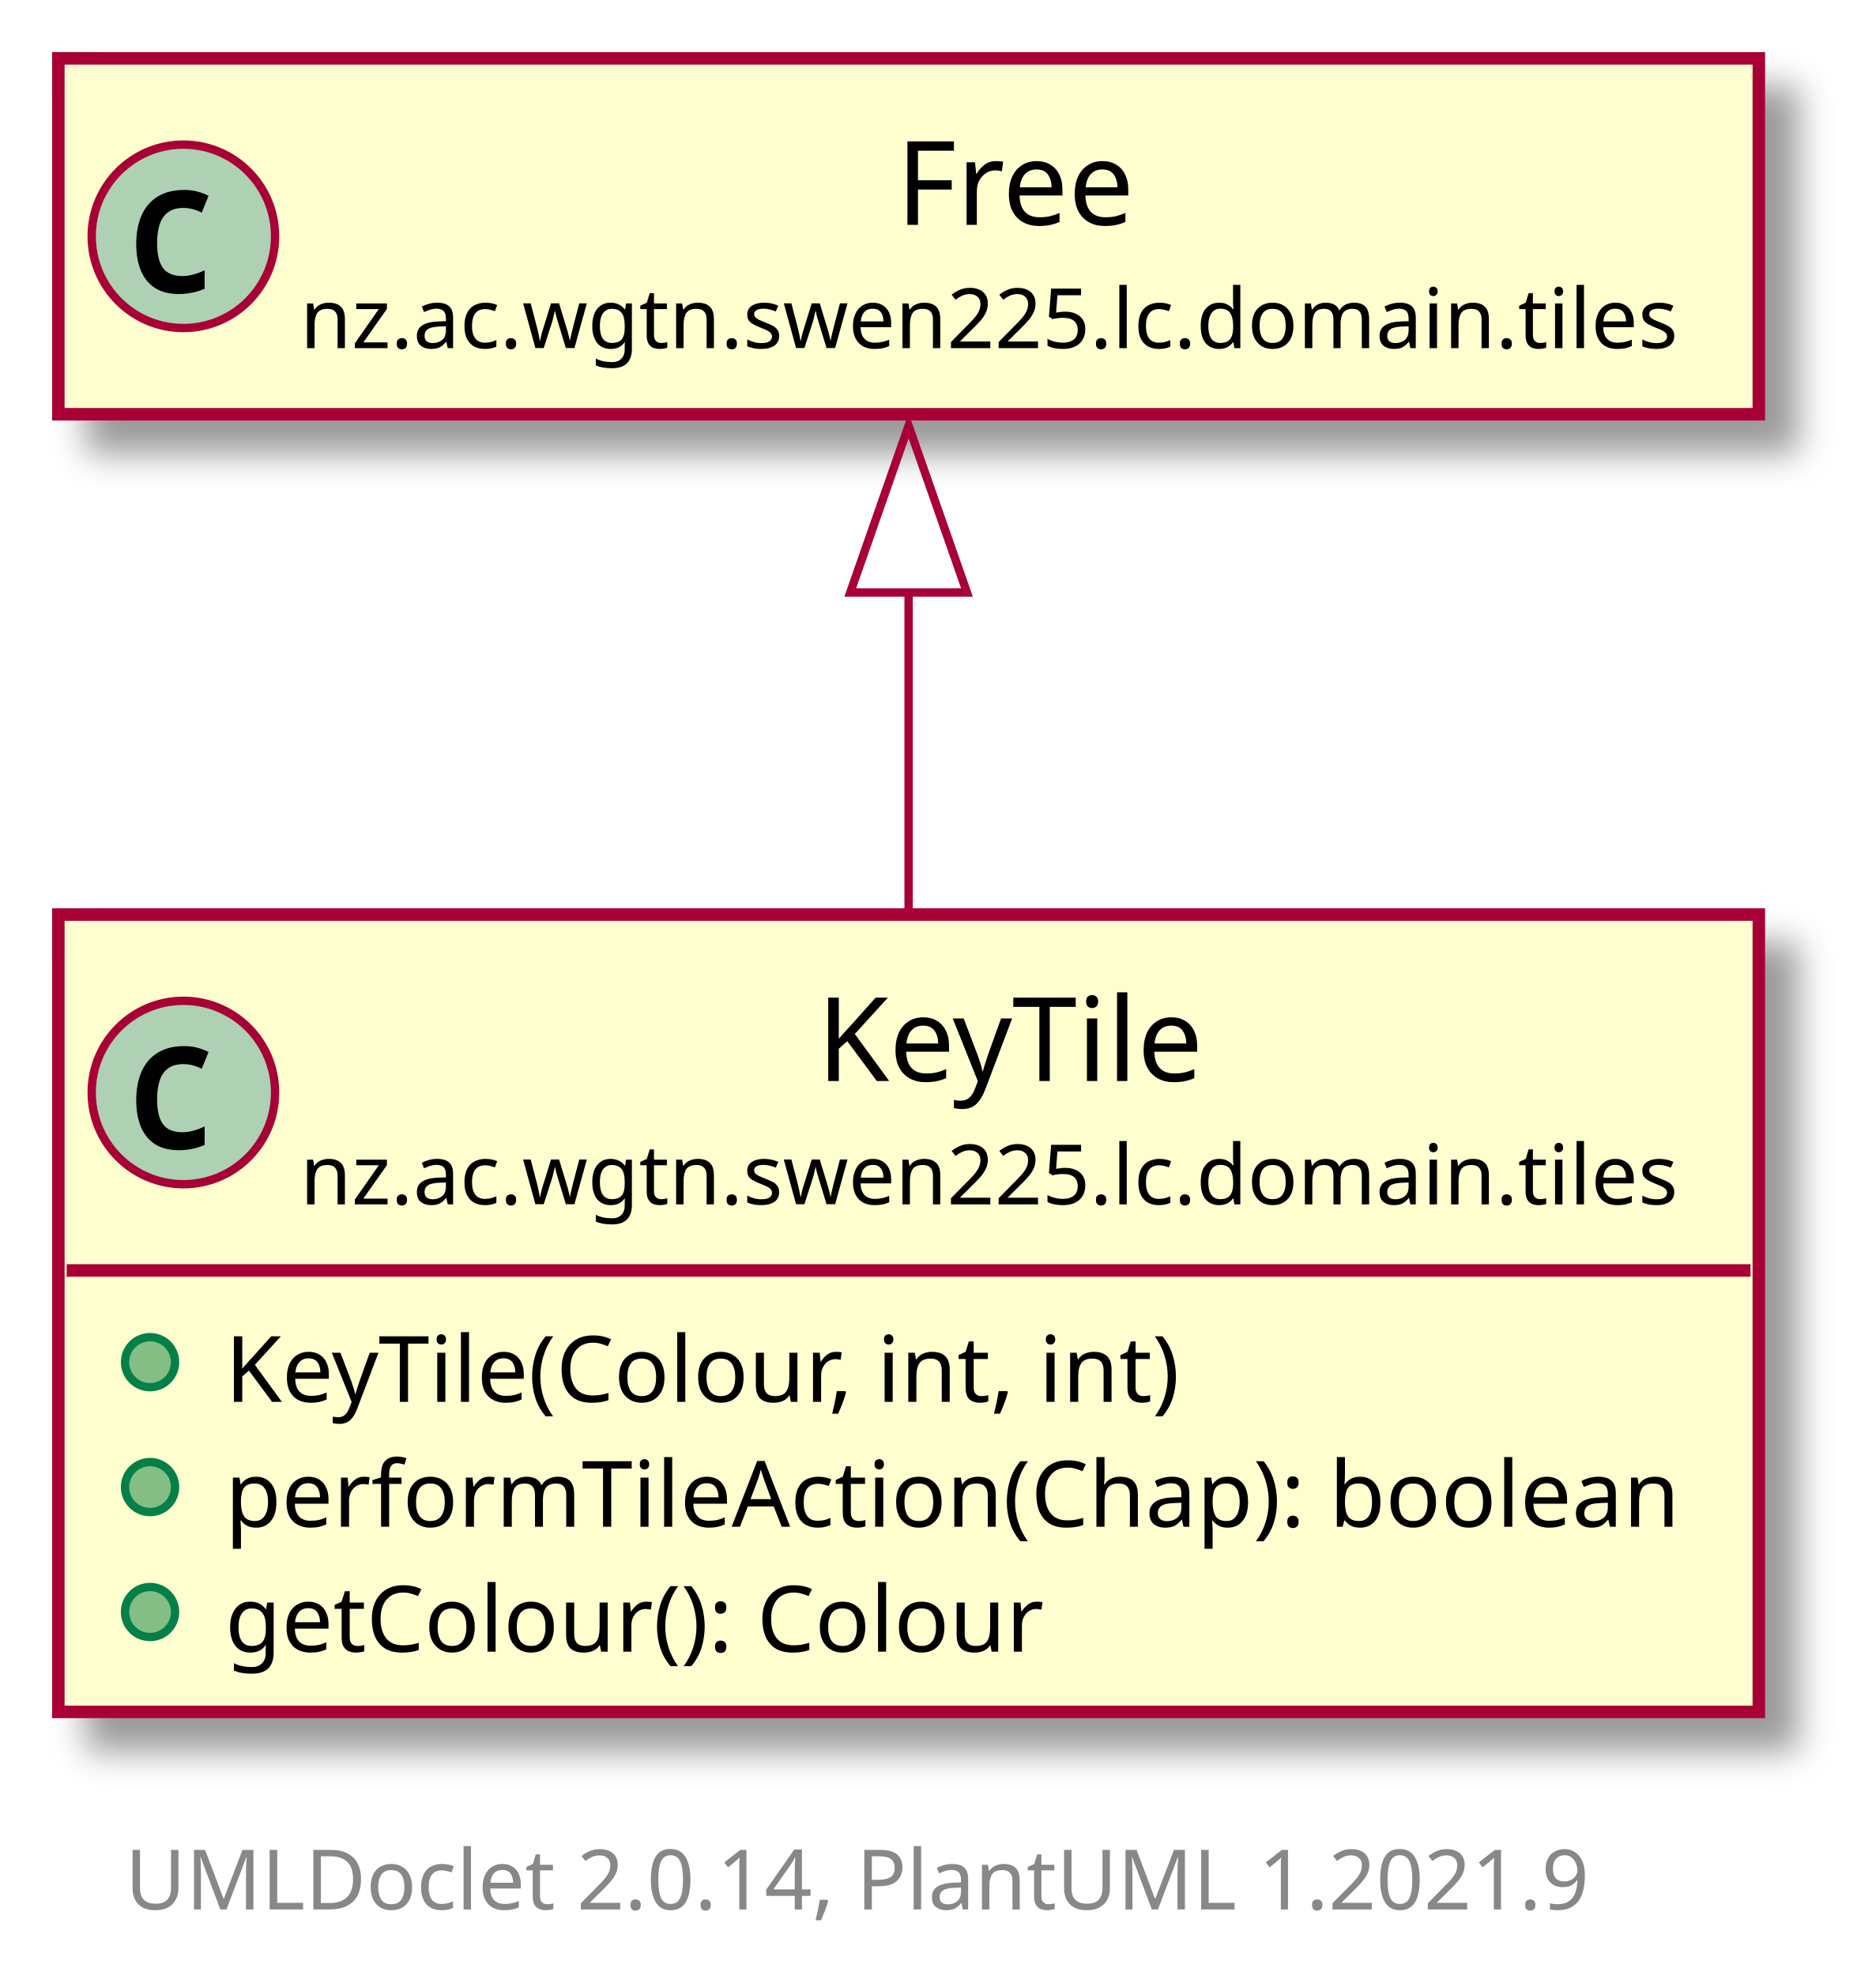
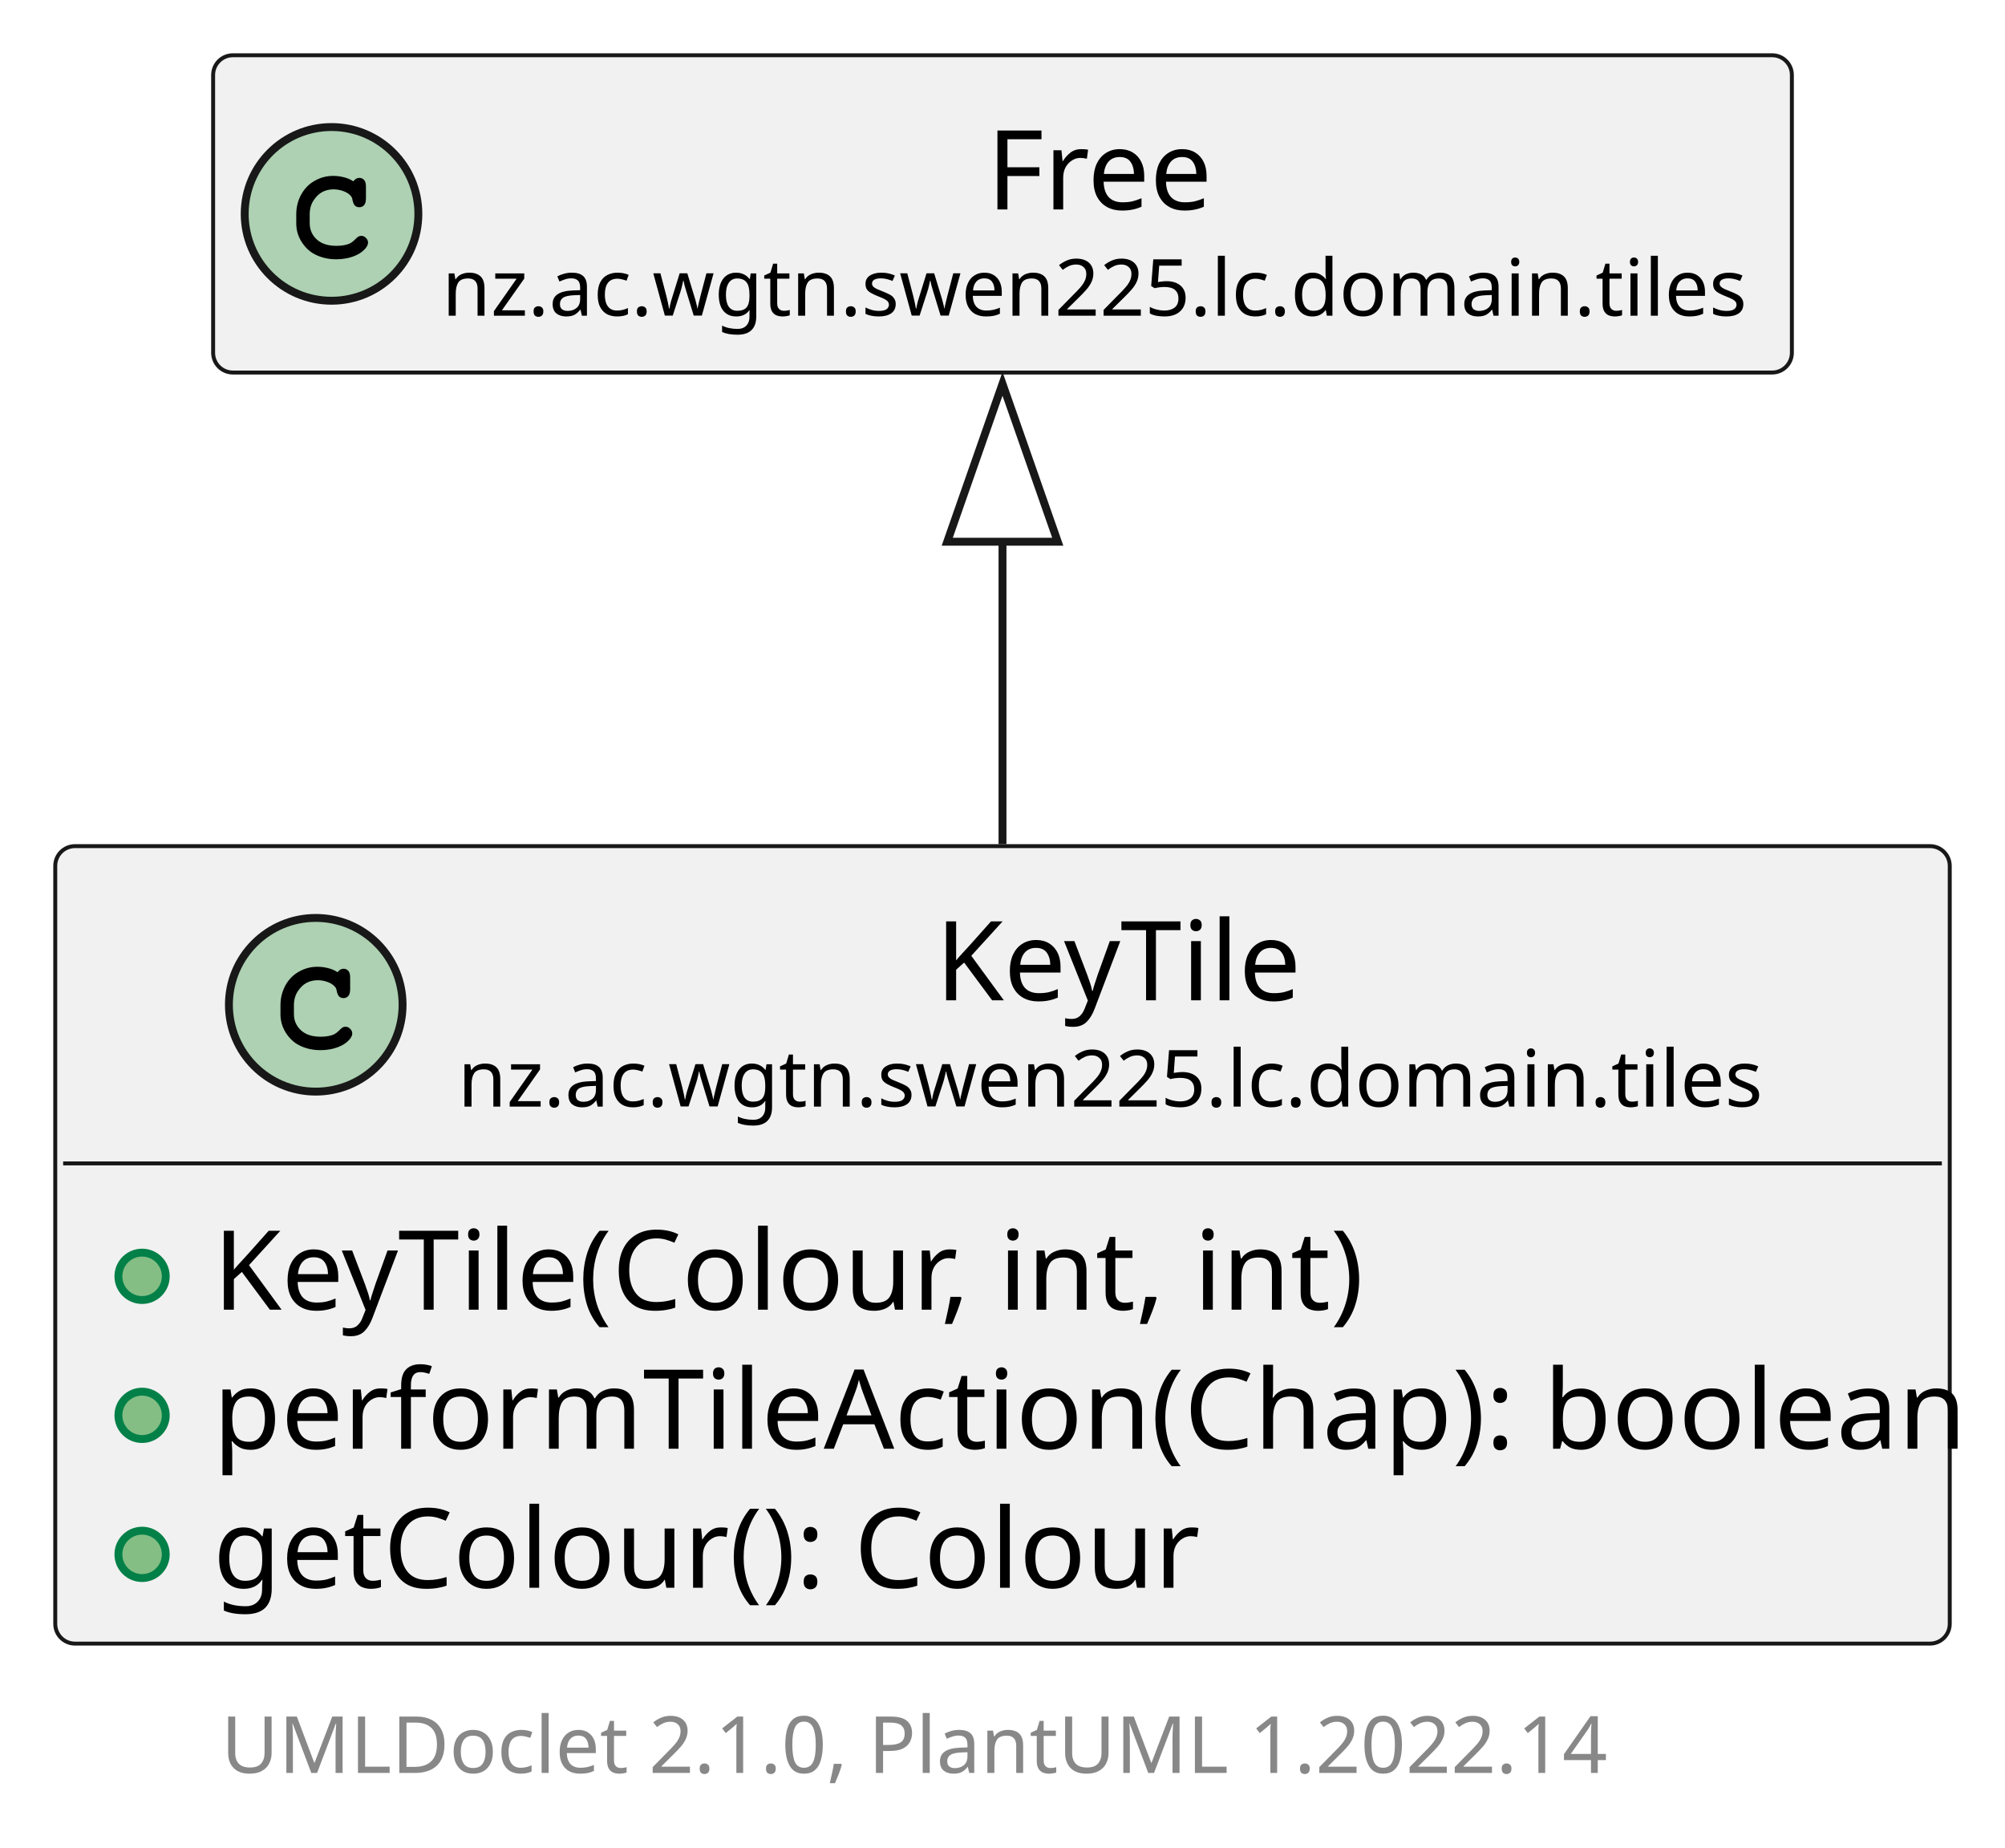
- <svg xmlns="http://www.w3.org/2000/svg" xmlns:xlink="http://www.w3.org/1999/xlink" contentScriptType="application/ecmascript" contentStyleType="text/css" height="237px" preserveAspectRatio="none" style="width:225px;height:237px;background:#FFFFFF;" version="1.1" viewBox="0 0 225 237" width="225px" zoomAndPan="magnify">
-   <defs>
-     <filter height="300%" id="f1ns7d5owynp0a" width="300%" x="-1" y="-1">
-       <feGaussianBlur result="blurOut" stdDeviation="2.0" />
-       <feColorMatrix in="blurOut" result="blurOut2" type="matrix" values="0 0 0 0 0 0 0 0 0 0 0 0 0 0 0 0 0 0 .4 0" />
-       <feOffset dx="4.0" dy="4.0" in="blurOut2" result="blurOut3" />
-       <feBlend in="SourceGraphic" in2="blurOut3" mode="normal" />
-     </filter>
-   </defs>
+ <svg xmlns="http://www.w3.org/2000/svg" xmlns:xlink="http://www.w3.org/1999/xlink" contentStyleType="text/css" height="234px" preserveAspectRatio="none" style="width:254px;height:234px;background:#FFFFFF;" version="1.1" viewBox="0 0 254 234" width="254px" zoomAndPan="magnify">
+   <defs />
  <g>
    <a href="KeyTile.html" target="_top" title="KeyTile.html" xlink:actuate="onRequest" xlink:href="KeyTile.html" xlink:show="new" xlink:title="KeyTile.html" xlink:type="simple">
-       <rect codeLine="5" fill="#FEFECE" filter="url(#f1ns7d5owynp0a)" height="95.634" id="nz.ac.wgtn.swen225.lc.domain.tiles.KeyTile" style="stroke:#A80036;stroke-width:1.5;" width="204" x="7" y="109.69" />
-       <ellipse cx="22" cy="131.034" fill="#ADD1B2" rx="11" ry="11" style="stroke:#A80036;stroke-width:1.0;" />
-       <path d="M21.469,137.956 Q19.719,137.956 18.578,137.221 Q17.453,136.471 16.891,135.128 Q16.344,133.768 16.344,131.971 Q16.344,129.94 17,128.487 Q17.656,127.034 18.938,126.253 Q20.219,125.472 22.094,125.472 Q22.984,125.472 23.656,125.659 Q24.328,125.831 25.016,126.175 L24.203,128.19 Q23.578,127.878 23.031,127.753 Q22.5,127.628 22.016,127.628 Q20.844,127.628 20.141,128.159 Q19.438,128.69 19.141,129.643 Q18.844,130.596 18.844,131.862 Q18.844,133.878 19.562,134.846 Q20.281,135.8 21.875,135.8 Q22.469,135.8 23.094,135.643 Q23.719,135.487 24.547,135.112 L24.547,137.331 Q23.812,137.643 23.016,137.8 Q22.234,137.956 21.469,137.956 Z " fill="#000000" />
-       <text fill="#000000" font-family="sans-serif" font-size="14" lengthAdjust="spacing" textLength="48" x="98" y="129.656">KeyTile</text>
-       <text fill="#000000" font-family="sans-serif" font-size="10" lengthAdjust="spacing" textLength="172" x="36" y="144.448">nz.ac.wgtn.swen225.lc.domain.tiles</text>
-       <line style="stroke:#A80036;stroke-width:1.5;" x1="8" x2="210" y1="152.378" y2="152.378" />
-       <ellipse cx="18" cy="163.378" fill="#84BE84" rx="3" ry="3" style="stroke:#038048;stroke-width:1.0;" />
-       <text fill="#000000" font-family="sans-serif" font-size="11" lengthAdjust="spacing" textLength="119" x="27" y="168.137">KeyTile(Colour, int, int)</text>
-       <ellipse cx="18" cy="178.36" fill="#84BE84" rx="3" ry="3" style="stroke:#038048;stroke-width:1.0;" />
-       <text fill="#000000" font-family="sans-serif" font-size="11" lengthAdjust="spacing" textLength="177" x="27" y="183.119">performTileAction(Chap): boolean</text>
-       <ellipse cx="18" cy="193.342" fill="#84BE84" rx="3" ry="3" style="stroke:#038048;stroke-width:1.0;" />
-       <text fill="#000000" font-family="sans-serif" font-size="11" lengthAdjust="spacing" textLength="101" x="27" y="198.101">getColour(): Colour</text>
+       <g id="elem_nz.ac.wgtn.swen225.lc.domain.tiles.KeyTile">
+         <rect codeLine="5" fill="#F1F1F1" height="101.016" id="nz.ac.wgtn.swen225.lc.domain.tiles.KeyTile" rx="2.5" ry="2.5" style="stroke:#181818;stroke-width:0.5;" width="240" x="7" y="107.18" />
+         <ellipse cx="40" cy="127.274" fill="#ADD1B2" rx="11" ry="11" style="stroke:#181818;stroke-width:1.0;" />
+         <path d="M42.766,123.149 Q42.922,122.93 43.109,122.821 Q43.297,122.711 43.516,122.711 Q43.891,122.711 44.125,122.977 Q44.359,123.227 44.359,123.836 L44.359,125.289 Q44.359,125.899 44.125,126.164 Q43.891,126.43 43.516,126.43 Q43.172,126.43 42.969,126.227 Q42.766,126.039 42.656,125.524 Q42.609,125.164 42.422,124.977 Q42.094,124.602 41.484,124.383 Q40.875,124.164 40.25,124.164 Q39.484,124.164 38.844,124.493 Q38.219,124.821 37.719,125.571 Q37.234,126.321 37.234,127.352 L37.234,128.446 Q37.234,129.68 38.125,130.508 Q39.016,131.321 40.609,131.321 Q41.547,131.321 42.203,131.071 Q42.594,130.914 43.016,130.477 Q43.281,130.211 43.422,130.133 Q43.578,130.055 43.781,130.055 Q44.109,130.055 44.359,130.321 Q44.625,130.571 44.625,130.914 Q44.625,131.258 44.281,131.664 Q43.781,132.243 42.984,132.571 Q41.906,133.024 40.609,133.024 Q39.094,133.024 37.891,132.399 Q36.906,131.899 36.219,130.836 Q35.531,129.758 35.531,128.477 L35.531,127.321 Q35.531,125.993 36.141,124.852 Q36.766,123.696 37.859,123.086 Q38.953,122.461 40.188,122.461 Q40.922,122.461 41.562,122.633 Q42.219,122.789 42.766,123.149 Z " fill="#000000" />
+         <text fill="#000000" font-family="sans-serif" font-size="14" lengthAdjust="spacing" textLength="47" x="118.5" y="126.713">KeyTile</text>
+         <text fill="#000000" font-family="sans-serif" font-size="10" lengthAdjust="spacing" textLength="168" x="58" y="140.17">nz.ac.wgtn.swen225.lc.domain.tiles</text>
+         <line style="stroke:#181818;stroke-width:0.5;" x1="8" x2="246" y1="147.368" y2="147.368" />
+         <ellipse cx="18" cy="161.672" fill="#84BE84" rx="3" ry="3" style="stroke:#038048;stroke-width:1.0;" />
+         <text fill="#000000" font-family="sans-serif" font-size="14" lengthAdjust="spacing" textLength="145" x="27" y="165.901">KeyTile(Colour, int, int)</text>
+         <ellipse cx="18" cy="179.282" fill="#84BE84" rx="3" ry="3" style="stroke:#038048;stroke-width:1.0;" />
+         <text fill="#000000" font-family="sans-serif" font-size="14" lengthAdjust="spacing" textLength="214" x="27" y="183.51">performTileAction(Chap): boolean</text>
+         <ellipse cx="18" cy="196.891" fill="#84BE84" rx="3" ry="3" style="stroke:#038048;stroke-width:1.0;" />
+         <text fill="#000000" font-family="sans-serif" font-size="14" lengthAdjust="spacing" textLength="122" x="27" y="201.119">getColour(): Colour</text>
+       </g>
    </a>
    <a href="Free.html" target="_top" title="Free.html" xlink:actuate="onRequest" xlink:href="Free.html" xlink:show="new" xlink:title="Free.html" xlink:type="simple">
-       <rect codeLine="11" fill="#FEFECE" filter="url(#f1ns7d5owynp0a)" height="42.688" id="nz.ac.wgtn.swen225.lc.domain.tiles.Free" style="stroke:#A80036;stroke-width:1.5;" width="204" x="7" y="7" />
-       <ellipse cx="22" cy="28.344" fill="#ADD1B2" rx="11" ry="11" style="stroke:#A80036;stroke-width:1.0;" />
-       <path d="M21.469,35.266 Q19.719,35.266 18.578,34.532 Q17.453,33.782 16.891,32.438 Q16.344,31.078 16.344,29.282 Q16.344,27.25 17,25.797 Q17.656,24.344 18.938,23.563 Q20.219,22.782 22.094,22.782 Q22.984,22.782 23.656,22.969 Q24.328,23.141 25.016,23.485 L24.203,25.5 Q23.578,25.188 23.031,25.063 Q22.5,24.938 22.016,24.938 Q20.844,24.938 20.141,25.469 Q19.438,26 19.141,26.953 Q18.844,27.907 18.844,29.172 Q18.844,31.188 19.562,32.157 Q20.281,33.11 21.875,33.11 Q22.469,33.11 23.094,32.953 Q23.719,32.797 24.547,32.422 L24.547,34.641 Q23.812,34.953 23.016,35.11 Q22.234,35.266 21.469,35.266 Z " fill="#000000" />
-       <text fill="#000000" font-family="sans-serif" font-size="14" lengthAdjust="spacing" textLength="29" x="107.5" y="26.966">Free</text>
-       <text fill="#000000" font-family="sans-serif" font-size="10" lengthAdjust="spacing" textLength="172" x="36" y="41.758">nz.ac.wgtn.swen225.lc.domain.tiles</text>
+       <g id="elem_nz.ac.wgtn.swen225.lc.domain.tiles.Free">
+         <rect codeLine="11" fill="#F1F1F1" height="40.188" id="nz.ac.wgtn.swen225.lc.domain.tiles.Free" rx="2.5" ry="2.5" style="stroke:#181818;stroke-width:0.5;" width="200" x="27" y="7" />
+         <ellipse cx="42" cy="27.094" fill="#ADD1B2" rx="11" ry="11" style="stroke:#181818;stroke-width:1.0;" />
+         <path d="M44.766,22.969 Q44.922,22.75 45.109,22.641 Q45.297,22.531 45.516,22.531 Q45.891,22.531 46.125,22.797 Q46.359,23.047 46.359,23.656 L46.359,25.109 Q46.359,25.719 46.125,25.984 Q45.891,26.25 45.516,26.25 Q45.172,26.25 44.969,26.047 Q44.766,25.859 44.656,25.344 Q44.609,24.984 44.422,24.797 Q44.094,24.422 43.484,24.203 Q42.875,23.984 42.25,23.984 Q41.484,23.984 40.844,24.312 Q40.219,24.641 39.719,25.391 Q39.234,26.141 39.234,27.172 L39.234,28.266 Q39.234,29.5 40.125,30.328 Q41.016,31.141 42.609,31.141 Q43.547,31.141 44.203,30.891 Q44.594,30.734 45.016,30.297 Q45.281,30.031 45.422,29.953 Q45.578,29.875 45.781,29.875 Q46.109,29.875 46.359,30.141 Q46.625,30.391 46.625,30.734 Q46.625,31.078 46.281,31.484 Q45.781,32.062 44.984,32.391 Q43.906,32.844 42.609,32.844 Q41.094,32.844 39.891,32.219 Q38.906,31.719 38.219,30.656 Q37.531,29.578 37.531,28.297 L37.531,27.141 Q37.531,25.812 38.141,24.672 Q38.766,23.516 39.859,22.906 Q40.953,22.281 42.188,22.281 Q42.922,22.281 43.562,22.453 Q44.219,22.609 44.766,22.969 Z " fill="#000000" />
+         <text fill="#000000" font-family="sans-serif" font-size="14" lengthAdjust="spacing" textLength="30" x="125" y="26.533">Free</text>
+         <text fill="#000000" font-family="sans-serif" font-size="10" lengthAdjust="spacing" textLength="168" x="56" y="39.99">nz.ac.wgtn.swen225.lc.domain.tiles</text>
+       </g>
    </a>
-     <path codeLine="13" d="M109,70.96 C109,83.25 109,96.79 109,109.39 " fill="none" id="nz.ac.wgtn.swen225.lc.domain.tiles.Free-backto-nz.ac.wgtn.swen225.lc.domain.tiles.KeyTile" style="stroke:#A80036;stroke-width:1.0;" />
-     <polygon fill="none" points="102,71.06,109,51.06,116,71.06,102,71.06" style="stroke:#A80036;stroke-width:1.0;" />
-     <text fill="#888888" font-family="sans-serif" font-size="10" lengthAdjust="spacing" textLength="182" x="15" y="229.014">UMLDoclet 2.0.14, PlantUML 1.2021.9</text>
+     <g id="link_nz.ac.wgtn.swen225.lc.domain.tiles.Free_nz.ac.wgtn.swen225.lc.domain.tiles.KeyTile">
+       <path codeLine="13" d="M127,68.3 C127,80.54 127,94.14 127,106.93 " fill="none" id="nz.ac.wgtn.swen225.lc.domain.tiles.Free-backto-nz.ac.wgtn.swen225.lc.domain.tiles.KeyTile" style="stroke:#181818;stroke-width:1.0;" />
+       <polygon fill="none" points="120,68.62,127,48.62,134,68.62,120,68.62" style="stroke:#181818;stroke-width:1.0;" />
+     </g>
+     <text fill="#888888" font-family="sans-serif" font-size="10" lengthAdjust="spacing" textLength="184" x="28" y="224.577">UMLDoclet 2.1.0, PlantUML 1.2022.14</text>
  </g>
</svg>
